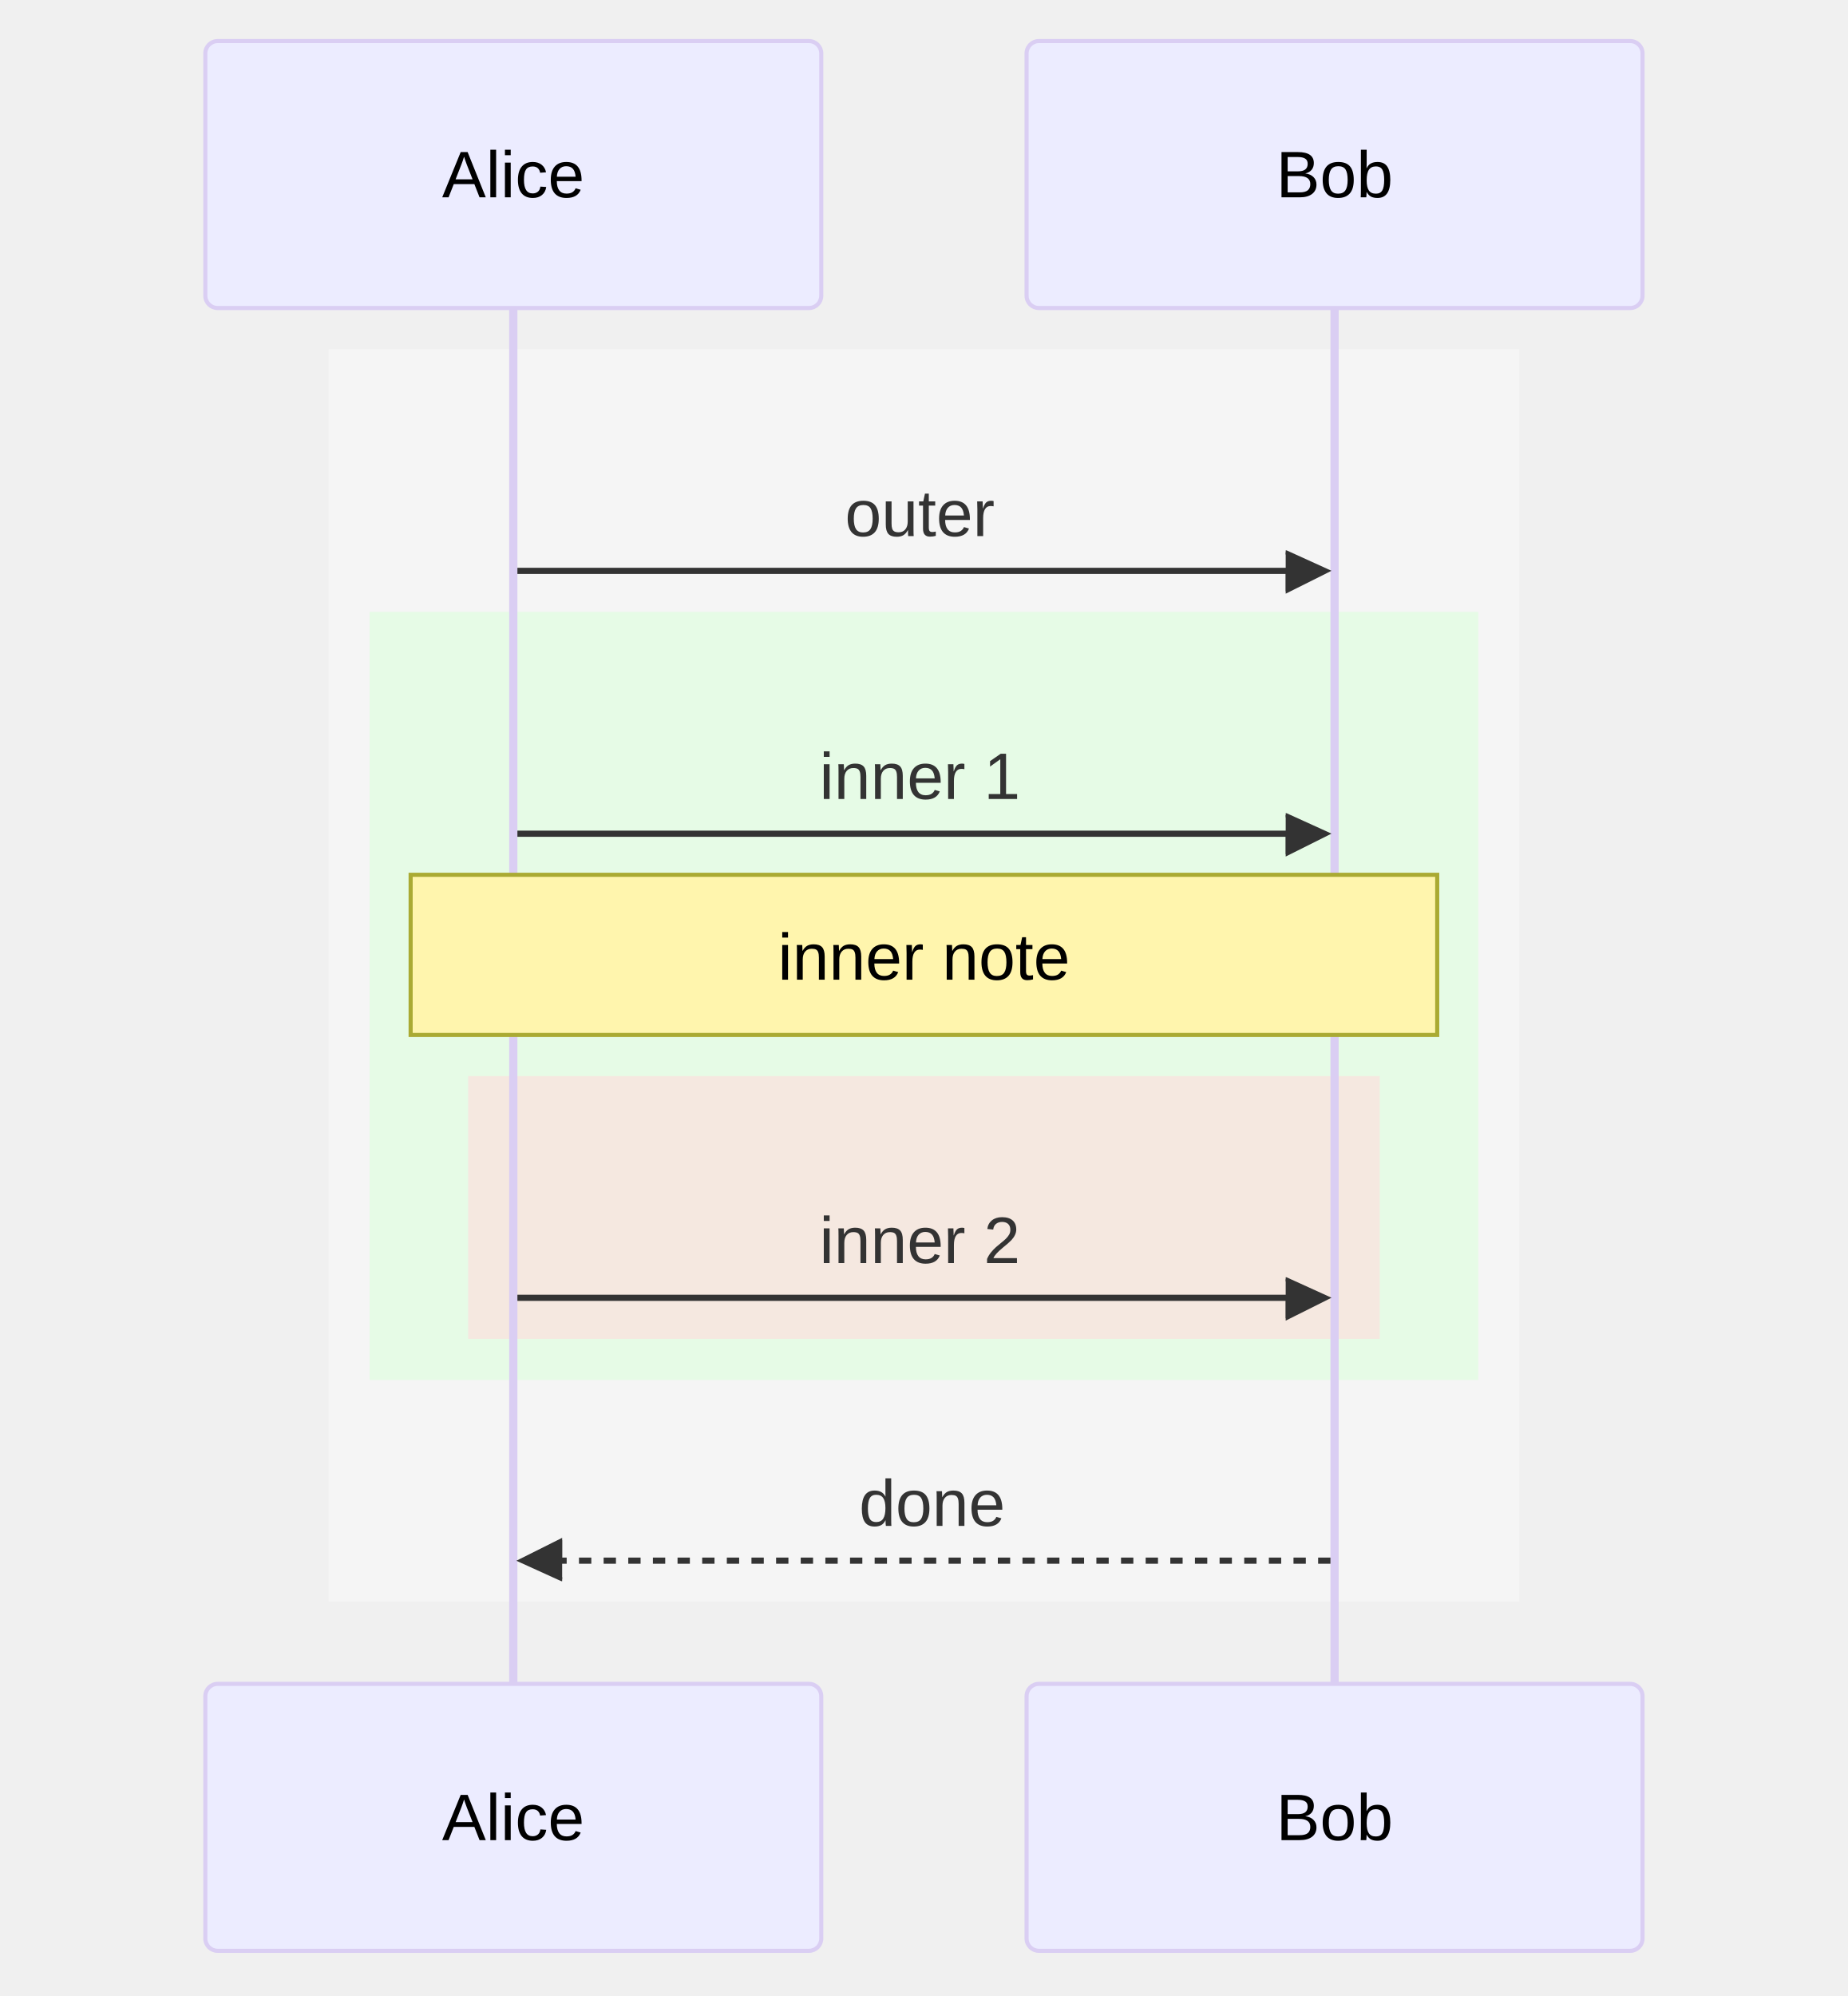
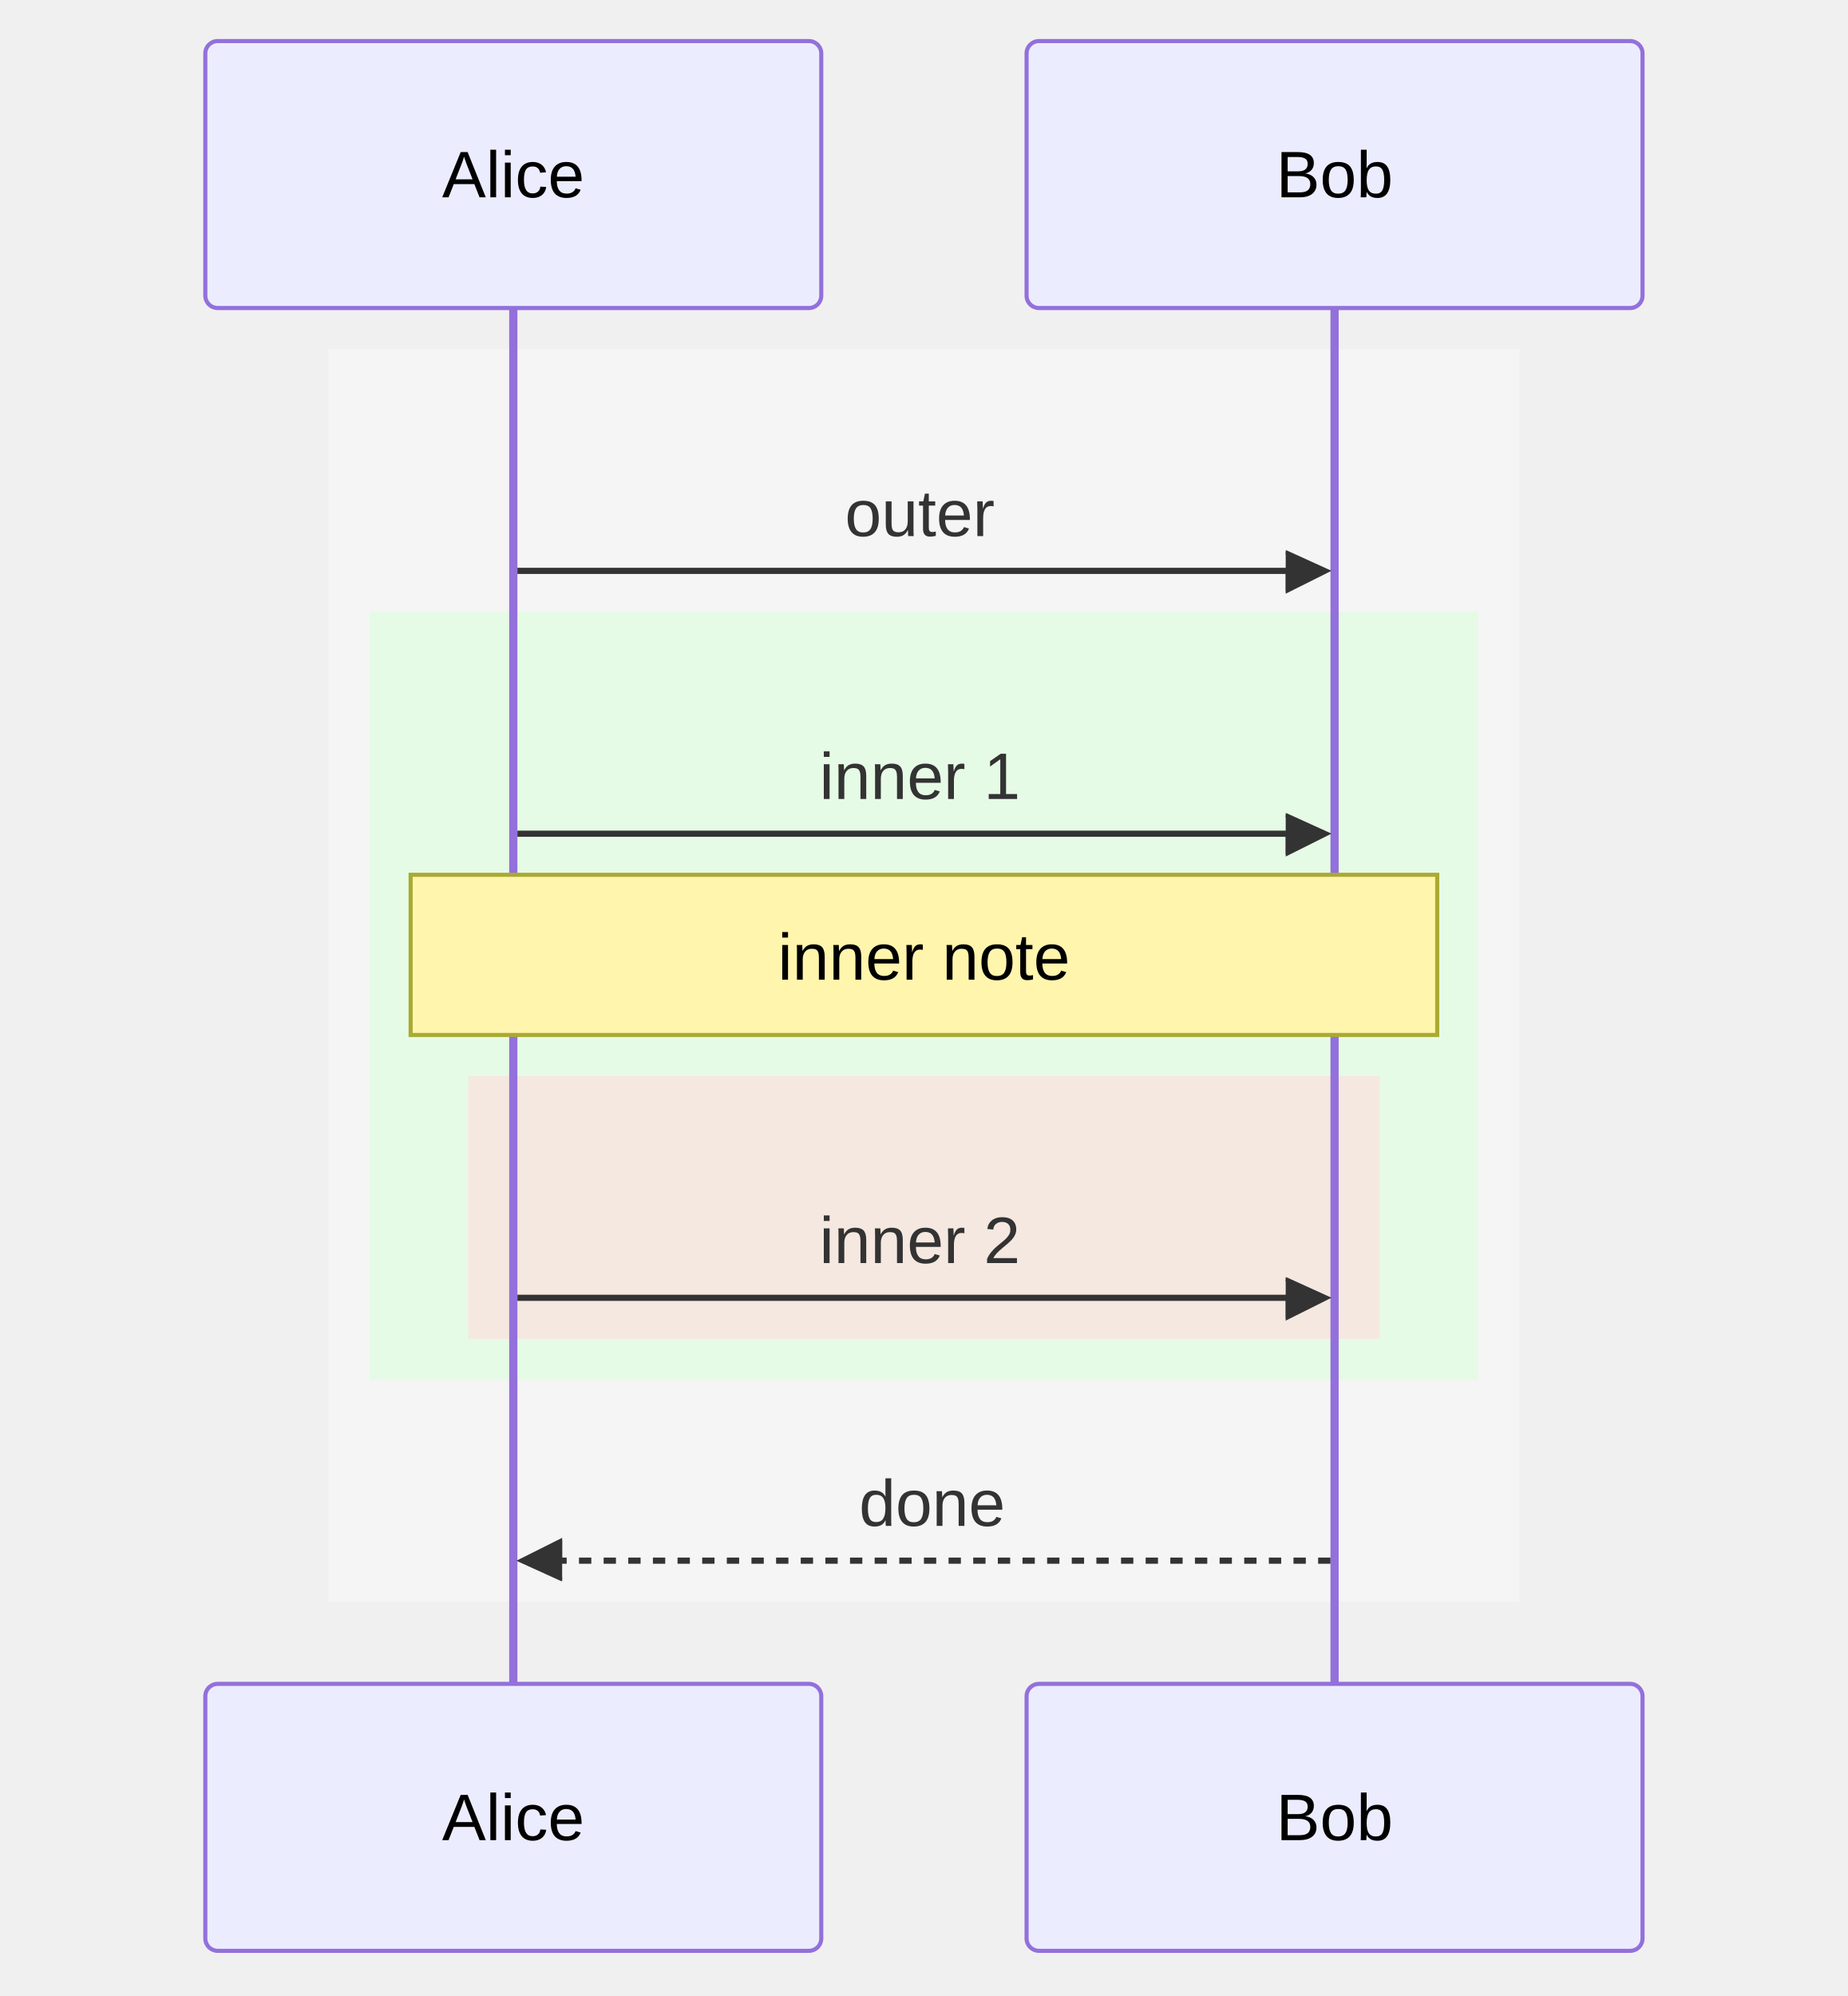
<svg xmlns="http://www.w3.org/2000/svg" id="stress_sequence_batch5_rect_color_variants_048" width="100%" style="max-width: 450px; background-color: white;" viewBox="-50 -10 450 486" role="graphics-document document" aria-roledescription="sequence">
  <rect x="30" y="75" fill="rgb(245,245,245)" width="290" height="305" class="rect" />
  <rect x="40" y="139" fill="rgba(220,255,220,0.6)" width="270" height="187" class="rect" />
  <rect x="64" y="252" fill="rgba(255,220,220,0.6)" width="222" height="64" class="rect" />
  <g>
    <rect x="200" y="400" fill="#eaeaea" stroke="#666" width="150" height="65" name="B" rx="3" ry="3" class="actor actor-bottom" />
    <text x="275" y="432.5" dominant-baseline="central" alignment-baseline="central" class="actor actor-box" style="text-anchor: middle; font-size: 16px; font-weight: 400;">
      <tspan x="275" dy="0">Bob</tspan>
    </text>
  </g>
  <g>
    <rect x="0" y="400" fill="#eaeaea" stroke="#666" width="150" height="65" name="A" rx="3" ry="3" class="actor actor-bottom" />
    <text x="75" y="432.5" dominant-baseline="central" alignment-baseline="central" class="actor actor-box" style="text-anchor: middle; font-size: 16px; font-weight: 400;">
      <tspan x="75" dy="0">Alice</tspan>
    </text>
  </g>
  <g>
-     <line id="actor1" x1="275" y1="65" x2="275" y2="400" class="actor-line 200" stroke-width="0.5px" stroke="#999" name="B" />
-     <g id="root-1">
+     <line id="actor1" x1="275" y1="65" x2="275" y2="400" class="actor-line 200" stroke-width="0.5px" stroke="#999" name="B" data-et="life-line" data-id="B" />
+     <g id="root-1" data-et="participant" data-type="participant" data-id="B">
      <rect x="200" y="0" fill="#eaeaea" stroke="#666" width="150" height="65" name="B" rx="3" ry="3" class="actor actor-top" />
      <text x="275" y="32.5" dominant-baseline="central" alignment-baseline="central" class="actor actor-box" style="text-anchor: middle; font-size: 16px; font-weight: 400;">
        <tspan x="275" dy="0">Bob</tspan>
      </text>
    </g>
  </g>
  <g>
-     <line id="actor0" x1="75" y1="65" x2="75" y2="400" class="actor-line 200" stroke-width="0.5px" stroke="#999" name="A" />
-     <g id="root-0">
+     <line id="actor0" x1="75" y1="65" x2="75" y2="400" class="actor-line 200" stroke-width="0.5px" stroke="#999" name="A" data-et="life-line" data-id="A" />
+     <g id="root-0" data-et="participant" data-type="participant" data-id="A">
      <rect x="0" y="0" fill="#eaeaea" stroke="#666" width="150" height="65" name="A" rx="3" ry="3" class="actor actor-top" />
      <text x="75" y="32.5" dominant-baseline="central" alignment-baseline="central" class="actor actor-box" style="text-anchor: middle; font-size: 16px; font-weight: 400;">
        <tspan x="75" dy="0">Alice</tspan>
      </text>
    </g>
  </g>
-   <style>#stress_sequence_batch5_rect_color_variants_048{font-family:"trebuchet ms",verdana,arial,sans-serif;font-size:16px;fill:#333;}@keyframes edge-animation-frame{from{stroke-dashoffset:0;}}@keyframes dash{to{stroke-dashoffset:0;}}#stress_sequence_batch5_rect_color_variants_048 .edge-animation-slow{stroke-dasharray:9,5!important;stroke-dashoffset:900;animation:dash 50s linear infinite;stroke-linecap:round;}#stress_sequence_batch5_rect_color_variants_048 .edge-animation-fast{stroke-dasharray:9,5!important;stroke-dashoffset:900;animation:dash 20s linear infinite;stroke-linecap:round;}#stress_sequence_batch5_rect_color_variants_048 .error-icon{fill:#552222;}#stress_sequence_batch5_rect_color_variants_048 .error-text{fill:#552222;stroke:#552222;}#stress_sequence_batch5_rect_color_variants_048 .edge-thickness-normal{stroke-width:1px;}#stress_sequence_batch5_rect_color_variants_048 .edge-thickness-thick{stroke-width:3.5px;}#stress_sequence_batch5_rect_color_variants_048 .edge-pattern-solid{stroke-dasharray:0;}#stress_sequence_batch5_rect_color_variants_048 .edge-thickness-invisible{stroke-width:0;fill:none;}#stress_sequence_batch5_rect_color_variants_048 .edge-pattern-dashed{stroke-dasharray:3;}#stress_sequence_batch5_rect_color_variants_048 .edge-pattern-dotted{stroke-dasharray:2;}#stress_sequence_batch5_rect_color_variants_048 .marker{fill:#333333;stroke:#333333;}#stress_sequence_batch5_rect_color_variants_048 .marker.cross{stroke:#333333;}#stress_sequence_batch5_rect_color_variants_048 svg{font-family:"trebuchet ms",verdana,arial,sans-serif;font-size:16px;}#stress_sequence_batch5_rect_color_variants_048 p{margin:0;}#stress_sequence_batch5_rect_color_variants_048 .actor{stroke:hsl(259.626, 59.777%, 87.902%);fill:#ECECFF;}#stress_sequence_batch5_rect_color_variants_048 text.actor&gt;tspan{fill:black;stroke:none;}#stress_sequence_batch5_rect_color_variants_048 .actor-line{stroke:hsl(259.626, 59.777%, 87.902%);}#stress_sequence_batch5_rect_color_variants_048 .innerArc{stroke-width:1.5;stroke-dasharray:none;}#stress_sequence_batch5_rect_color_variants_048 .messageLine0{stroke-width:1.5;stroke-dasharray:none;stroke:#333;}#stress_sequence_batch5_rect_color_variants_048 .messageLine1{stroke-width:1.5;stroke-dasharray:2,2;stroke:#333;}#stress_sequence_batch5_rect_color_variants_048 #arrowhead path{fill:#333;stroke:#333;}#stress_sequence_batch5_rect_color_variants_048 .sequenceNumber{fill:white;}#stress_sequence_batch5_rect_color_variants_048 #sequencenumber{fill:#333;}#stress_sequence_batch5_rect_color_variants_048 #crosshead path{fill:#333;stroke:#333;}#stress_sequence_batch5_rect_color_variants_048 .messageText{fill:#333;stroke:none;}#stress_sequence_batch5_rect_color_variants_048 .labelBox{stroke:hsl(259.626, 59.777%, 87.902%);fill:#ECECFF;}#stress_sequence_batch5_rect_color_variants_048 .labelText,#stress_sequence_batch5_rect_color_variants_048 .labelText&gt;tspan{fill:black;stroke:none;}#stress_sequence_batch5_rect_color_variants_048 .loopText,#stress_sequence_batch5_rect_color_variants_048 .loopText&gt;tspan{fill:black;stroke:none;}#stress_sequence_batch5_rect_color_variants_048 .loopLine{stroke-width:2px;stroke-dasharray:2,2;stroke:hsl(259.626, 59.777%, 87.902%);fill:hsl(259.626, 59.777%, 87.902%);}#stress_sequence_batch5_rect_color_variants_048 .note{stroke:#aaaa33;fill:#fff5ad;}#stress_sequence_batch5_rect_color_variants_048 .noteText,#stress_sequence_batch5_rect_color_variants_048 .noteText&gt;tspan{fill:black;stroke:none;}#stress_sequence_batch5_rect_color_variants_048 .activation0{fill:#f4f4f4;stroke:#666;}#stress_sequence_batch5_rect_color_variants_048 .activation1{fill:#f4f4f4;stroke:#666;}#stress_sequence_batch5_rect_color_variants_048 .activation2{fill:#f4f4f4;stroke:#666;}#stress_sequence_batch5_rect_color_variants_048 .actorPopupMenu{position:absolute;}#stress_sequence_batch5_rect_color_variants_048 .actorPopupMenuPanel{position:absolute;fill:#ECECFF;box-shadow:0px 8px 16px 0px rgba(0,0,0,0.2);filter:drop-shadow(3px 5px 2px rgb(0 0 0 / 0.4));}#stress_sequence_batch5_rect_color_variants_048 .actor-man line{stroke:hsl(259.626, 59.777%, 87.902%);fill:#ECECFF;}#stress_sequence_batch5_rect_color_variants_048 .actor-man circle,#stress_sequence_batch5_rect_color_variants_048 line{stroke:hsl(259.626, 59.777%, 87.902%);fill:#ECECFF;stroke-width:2px;}#stress_sequence_batch5_rect_color_variants_048 :root{--mermaid-font-family:"trebuchet ms",verdana,arial,sans-serif;}</style>
+   <style>#stress_sequence_batch5_rect_color_variants_048{font-family:"trebuchet ms",verdana,arial,sans-serif;font-size:16px;fill:#333;}@keyframes edge-animation-frame{from{stroke-dashoffset:0;}}@keyframes dash{to{stroke-dashoffset:0;}}#stress_sequence_batch5_rect_color_variants_048 .edge-animation-slow{stroke-dasharray:9,5!important;stroke-dashoffset:900;animation:dash 50s linear infinite;stroke-linecap:round;}#stress_sequence_batch5_rect_color_variants_048 .edge-animation-fast{stroke-dasharray:9,5!important;stroke-dashoffset:900;animation:dash 20s linear infinite;stroke-linecap:round;}#stress_sequence_batch5_rect_color_variants_048 .error-icon{fill:#552222;}#stress_sequence_batch5_rect_color_variants_048 .error-text{fill:#552222;stroke:#552222;}#stress_sequence_batch5_rect_color_variants_048 .edge-thickness-normal{stroke-width:1px;}#stress_sequence_batch5_rect_color_variants_048 .edge-thickness-thick{stroke-width:3.5px;}#stress_sequence_batch5_rect_color_variants_048 .edge-pattern-solid{stroke-dasharray:0;}#stress_sequence_batch5_rect_color_variants_048 .edge-thickness-invisible{stroke-width:0;fill:none;}#stress_sequence_batch5_rect_color_variants_048 .edge-pattern-dashed{stroke-dasharray:3;}#stress_sequence_batch5_rect_color_variants_048 .edge-pattern-dotted{stroke-dasharray:2;}#stress_sequence_batch5_rect_color_variants_048 .marker{fill:#333333;stroke:#333333;}#stress_sequence_batch5_rect_color_variants_048 .marker.cross{stroke:#333333;}#stress_sequence_batch5_rect_color_variants_048 svg{font-family:"trebuchet ms",verdana,arial,sans-serif;font-size:16px;}#stress_sequence_batch5_rect_color_variants_048 p{margin:0;}#stress_sequence_batch5_rect_color_variants_048 .actor{stroke:#9370DB;fill:#ECECFF;stroke-width:1;}#stress_sequence_batch5_rect_color_variants_048 rect.actor.outer-path[data-look="neo"]{filter:drop-shadow(1px 2px 2px rgba(185, 185, 185, 1));}#stress_sequence_batch5_rect_color_variants_048 rect.note[data-look="neo"]{stroke:#aaaa33;fill:#fff5ad;filter:drop-shadow(1px 2px 2px rgba(185, 185, 185, 1));}#stress_sequence_batch5_rect_color_variants_048 text.actor&gt;tspan{fill:black;stroke:none;}#stress_sequence_batch5_rect_color_variants_048 .actor-line{stroke:#9370DB;}#stress_sequence_batch5_rect_color_variants_048 .innerArc{stroke-width:1.5;stroke-dasharray:none;}#stress_sequence_batch5_rect_color_variants_048 .messageLine0{stroke-width:1.5;stroke-dasharray:none;stroke:#333;}#stress_sequence_batch5_rect_color_variants_048 .messageLine1{stroke-width:1.5;stroke-dasharray:2,2;stroke:#333;}#stress_sequence_batch5_rect_color_variants_048 [id$="-arrowhead"] path{fill:#333;stroke:#333;}#stress_sequence_batch5_rect_color_variants_048 .sequenceNumber{fill:white;}#stress_sequence_batch5_rect_color_variants_048 [id$="-sequencenumber"]{fill:#333;}#stress_sequence_batch5_rect_color_variants_048 [id$="-crosshead"] path{fill:#333;stroke:#333;}#stress_sequence_batch5_rect_color_variants_048 .messageText{fill:#333;stroke:none;}#stress_sequence_batch5_rect_color_variants_048 .labelBox{stroke:#9370DB;fill:#ECECFF;filter:none;}#stress_sequence_batch5_rect_color_variants_048 .labelText,#stress_sequence_batch5_rect_color_variants_048 .labelText&gt;tspan{fill:black;stroke:none;}#stress_sequence_batch5_rect_color_variants_048 .loopText,#stress_sequence_batch5_rect_color_variants_048 .loopText&gt;tspan{fill:black;stroke:none;}#stress_sequence_batch5_rect_color_variants_048 .sectionTitle,#stress_sequence_batch5_rect_color_variants_048 .sectionTitle&gt;tspan{fill:black;stroke:none;}#stress_sequence_batch5_rect_color_variants_048 .loopLine{stroke-width:2px;stroke-dasharray:2,2;stroke:#9370DB;fill:#9370DB;}#stress_sequence_batch5_rect_color_variants_048 .note{stroke:#aaaa33;fill:#fff5ad;}#stress_sequence_batch5_rect_color_variants_048 .noteText,#stress_sequence_batch5_rect_color_variants_048 .noteText&gt;tspan{fill:black;stroke:none;font-weight:normal;}#stress_sequence_batch5_rect_color_variants_048 .activation0{fill:#f4f4f4;stroke:#666;}#stress_sequence_batch5_rect_color_variants_048 .activation1{fill:#f4f4f4;stroke:#666;}#stress_sequence_batch5_rect_color_variants_048 .activation2{fill:#f4f4f4;stroke:#666;}#stress_sequence_batch5_rect_color_variants_048 .actorPopupMenu{position:absolute;}#stress_sequence_batch5_rect_color_variants_048 .actorPopupMenuPanel{position:absolute;fill:#ECECFF;box-shadow:0px 8px 16px 0px rgba(0,0,0,0.2);filter:drop-shadow(3px 5px 2px rgb(0 0 0 / 0.4));}#stress_sequence_batch5_rect_color_variants_048 .actor-man circle,#stress_sequence_batch5_rect_color_variants_048 line{fill:#ECECFF;stroke-width:2px;}#stress_sequence_batch5_rect_color_variants_048 g rect.rect{filter:drop-shadow(1px 2px 2px rgba(185, 185, 185, 1));stroke:#9370DB;}#stress_sequence_batch5_rect_color_variants_048 .node .neo-node{stroke:#9370DB;}#stress_sequence_batch5_rect_color_variants_048 [data-look="neo"].node rect,#stress_sequence_batch5_rect_color_variants_048 [data-look="neo"].cluster rect,#stress_sequence_batch5_rect_color_variants_048 [data-look="neo"].node polygon{stroke:#9370DB;filter:drop-shadow(1px 2px 2px rgba(185, 185, 185, 1));}#stress_sequence_batch5_rect_color_variants_048 [data-look="neo"].node path{stroke:#9370DB;stroke-width:1px;}#stress_sequence_batch5_rect_color_variants_048 [data-look="neo"].node .outer-path{filter:drop-shadow(1px 2px 2px rgba(185, 185, 185, 1));}#stress_sequence_batch5_rect_color_variants_048 [data-look="neo"].node .neo-line path{stroke:#9370DB;filter:none;}#stress_sequence_batch5_rect_color_variants_048 [data-look="neo"].node circle{stroke:#9370DB;filter:drop-shadow(1px 2px 2px rgba(185, 185, 185, 1));}#stress_sequence_batch5_rect_color_variants_048 [data-look="neo"].node circle .state-start{fill:#000000;}#stress_sequence_batch5_rect_color_variants_048 [data-look="neo"].icon-shape .icon{fill:#9370DB;filter:drop-shadow(1px 2px 2px rgba(185, 185, 185, 1));}#stress_sequence_batch5_rect_color_variants_048 [data-look="neo"].icon-shape .icon-neo path{stroke:#9370DB;filter:drop-shadow(1px 2px 2px rgba(185, 185, 185, 1));}#stress_sequence_batch5_rect_color_variants_048 :root{--mermaid-font-family:"trebuchet ms",verdana,arial,sans-serif;}</style>
  <g />
  <defs>
-     <symbol id="computer" width="24" height="24">
+     <symbol id="stress_sequence_batch5_rect_color_variants_048-computer" width="24" height="24">
      <path transform="scale(.5)" d="M2 2v13h20v-13h-20zm18 11h-16v-9h16v9zm-10.228 6l.466-1h3.524l.467 1h-4.457zm14.228 3h-24l2-6h2.104l-1.33 4h18.45l-1.297-4h2.073l2 6zm-5-10h-14v-7h14v7z" />
    </symbol>
  </defs>
  <defs>
-     <symbol id="database" fill-rule="evenodd" clip-rule="evenodd">
+     <symbol id="stress_sequence_batch5_rect_color_variants_048-database" fill-rule="evenodd" clip-rule="evenodd">
      <path transform="scale(.5)" d="M12.258.001l.256.004.255.005.253.008.251.01.249.012.247.015.246.016.242.019.241.02.239.023.236.024.233.027.231.028.229.031.225.032.223.034.22.036.217.038.214.04.211.041.208.043.205.045.201.046.198.048.194.05.191.051.187.053.183.054.18.056.175.057.172.059.168.06.163.061.16.063.155.064.15.066.074.033.073.033.071.034.07.034.069.035.068.035.067.035.066.035.064.036.064.036.062.036.06.036.06.037.058.037.058.037.055.038.055.038.053.038.052.038.051.039.05.039.048.039.047.039.045.04.044.04.043.04.041.04.04.041.039.041.037.041.036.041.034.041.033.042.032.042.03.042.029.042.027.042.026.043.024.043.023.043.021.043.02.043.018.044.017.043.015.044.013.044.012.044.011.045.009.044.007.045.006.045.004.045.002.045.001.045v17l-.001.045-.002.045-.004.045-.006.045-.007.045-.009.044-.011.045-.012.044-.013.044-.015.044-.017.043-.018.044-.02.043-.021.043-.023.043-.024.043-.026.043-.027.042-.029.042-.03.042-.032.042-.033.042-.034.041-.036.041-.037.041-.039.041-.04.041-.041.04-.043.04-.044.04-.045.04-.047.039-.048.039-.05.039-.051.039-.052.038-.053.038-.055.038-.055.038-.058.037-.058.037-.06.037-.06.036-.062.036-.064.036-.064.036-.066.035-.067.035-.068.035-.069.035-.07.034-.071.034-.073.033-.074.033-.15.066-.155.064-.16.063-.163.061-.168.06-.172.059-.175.057-.18.056-.183.054-.187.053-.191.051-.194.05-.198.048-.201.046-.205.045-.208.043-.211.041-.214.04-.217.038-.22.036-.223.034-.225.032-.229.031-.231.028-.233.027-.236.024-.239.023-.241.02-.242.019-.246.016-.247.015-.249.012-.251.01-.253.008-.255.005-.256.004-.258.001-.258-.001-.256-.004-.255-.005-.253-.008-.251-.01-.249-.012-.247-.015-.245-.016-.243-.019-.241-.02-.238-.023-.236-.024-.234-.027-.231-.028-.228-.031-.226-.032-.223-.034-.22-.036-.217-.038-.214-.04-.211-.041-.208-.043-.204-.045-.201-.046-.198-.048-.195-.05-.19-.051-.187-.053-.184-.054-.179-.056-.176-.057-.172-.059-.167-.06-.164-.061-.159-.063-.155-.064-.151-.066-.074-.033-.072-.033-.072-.034-.07-.034-.069-.035-.068-.035-.067-.035-.066-.035-.064-.036-.063-.036-.062-.036-.061-.036-.06-.037-.058-.037-.057-.037-.056-.038-.055-.038-.053-.038-.052-.038-.051-.039-.049-.039-.049-.039-.046-.039-.046-.04-.044-.04-.043-.04-.041-.04-.04-.041-.039-.041-.037-.041-.036-.041-.034-.041-.033-.042-.032-.042-.03-.042-.029-.042-.027-.042-.026-.043-.024-.043-.023-.043-.021-.043-.02-.043-.018-.044-.017-.043-.015-.044-.013-.044-.012-.044-.011-.045-.009-.044-.007-.045-.006-.045-.004-.045-.002-.045-.001-.045v-17l.001-.045.002-.045.004-.045.006-.045.007-.045.009-.044.011-.045.012-.044.013-.044.015-.044.017-.043.018-.044.02-.043.021-.043.023-.043.024-.043.026-.043.027-.042.029-.042.03-.042.032-.042.033-.042.034-.041.036-.041.037-.041.039-.041.04-.041.041-.04.043-.04.044-.04.046-.04.046-.039.049-.039.049-.039.051-.039.052-.038.053-.038.055-.038.056-.038.057-.037.058-.037.06-.037.061-.036.062-.036.063-.036.064-.036.066-.035.067-.035.068-.035.069-.035.07-.034.072-.034.072-.033.074-.033.151-.066.155-.064.159-.063.164-.061.167-.06.172-.059.176-.057.179-.056.184-.054.187-.053.19-.051.195-.05.198-.048.201-.046.204-.045.208-.043.211-.041.214-.04.217-.038.22-.036.223-.034.226-.032.228-.031.231-.028.234-.027.236-.024.238-.023.241-.02.243-.019.245-.016.247-.015.249-.012.251-.01.253-.008.255-.005.256-.004.258-.001.258.001zm-9.258 20.499v.01l.001.021.003.021.004.022.005.021.006.022.007.022.009.023.01.022.011.023.012.023.013.023.015.023.016.024.017.023.018.024.019.024.021.024.022.025.023.024.024.025.052.049.056.05.061.051.066.051.07.051.075.051.079.052.084.052.088.052.092.052.097.052.102.051.105.052.11.052.114.051.119.051.123.051.127.05.131.05.135.05.139.048.144.049.147.047.152.047.155.047.16.045.163.045.167.043.171.043.176.041.178.041.183.039.187.039.19.037.194.035.197.035.202.033.204.031.209.03.212.029.216.027.219.025.222.024.226.021.23.02.233.018.236.016.24.015.243.012.246.01.249.008.253.005.256.004.259.001.26-.001.257-.004.254-.005.25-.008.247-.011.244-.012.241-.014.237-.016.233-.018.231-.021.226-.021.224-.024.22-.026.216-.027.212-.028.21-.031.205-.031.202-.034.198-.034.194-.036.191-.037.187-.039.183-.04.179-.04.175-.042.172-.043.168-.044.163-.045.16-.046.155-.046.152-.047.148-.048.143-.049.139-.049.136-.05.131-.05.126-.05.123-.051.118-.052.114-.051.11-.052.106-.052.101-.052.096-.052.092-.052.088-.053.083-.051.079-.052.074-.052.07-.051.065-.051.06-.051.056-.05.051-.05.023-.024.023-.025.021-.024.02-.024.019-.024.018-.024.017-.024.015-.023.014-.024.013-.023.012-.023.01-.023.01-.022.008-.022.006-.022.006-.022.004-.022.004-.021.001-.021.001-.021v-4.127l-.077.055-.08.053-.083.054-.085.053-.087.052-.09.052-.093.051-.095.05-.097.05-.1.049-.102.049-.105.048-.106.047-.109.047-.111.046-.114.045-.115.045-.118.044-.12.043-.122.042-.124.042-.126.041-.128.04-.13.04-.132.038-.134.038-.135.037-.138.037-.139.035-.142.035-.143.034-.144.033-.147.032-.148.031-.15.03-.151.03-.153.029-.154.027-.156.027-.158.026-.159.025-.161.024-.162.023-.163.022-.165.021-.166.02-.167.019-.169.018-.169.017-.171.016-.173.015-.173.014-.175.013-.175.012-.177.011-.178.01-.179.008-.179.008-.181.006-.182.005-.182.004-.184.003-.184.002h-.37l-.184-.002-.184-.003-.182-.004-.182-.005-.181-.006-.179-.008-.179-.008-.178-.01-.176-.011-.176-.012-.175-.013-.173-.014-.172-.015-.171-.016-.17-.017-.169-.018-.167-.019-.166-.02-.165-.021-.163-.022-.162-.023-.161-.024-.159-.025-.157-.026-.156-.027-.155-.027-.153-.029-.151-.03-.15-.03-.148-.031-.146-.032-.145-.033-.143-.034-.141-.035-.14-.035-.137-.037-.136-.037-.134-.038-.132-.038-.13-.04-.128-.04-.126-.041-.124-.042-.122-.042-.12-.044-.117-.043-.116-.045-.113-.045-.112-.046-.109-.047-.106-.047-.105-.048-.102-.049-.1-.049-.097-.05-.095-.05-.093-.052-.09-.051-.087-.052-.085-.053-.083-.054-.08-.054-.077-.054v4.127zm0-5.654v.011l.001.021.003.021.004.021.005.022.006.022.007.022.009.022.01.022.011.023.012.023.013.023.015.024.016.023.017.024.018.024.019.024.021.024.022.024.023.025.024.024.052.05.056.05.061.05.066.051.07.051.075.052.079.051.084.052.088.052.092.052.097.052.102.052.105.052.11.051.114.051.119.052.123.05.127.051.131.05.135.049.139.049.144.048.147.048.152.047.155.046.16.045.163.045.167.044.171.042.176.042.178.04.183.04.187.038.19.037.194.036.197.034.202.033.204.032.209.03.212.028.216.027.219.025.222.024.226.022.23.02.233.018.236.016.24.014.243.012.246.01.249.008.253.006.256.003.259.001.26-.001.257-.003.254-.006.25-.008.247-.01.244-.012.241-.015.237-.016.233-.018.231-.02.226-.022.224-.024.22-.025.216-.027.212-.029.21-.03.205-.032.202-.033.198-.035.194-.036.191-.037.187-.039.183-.039.179-.041.175-.042.172-.043.168-.044.163-.045.16-.045.155-.047.152-.047.148-.048.143-.048.139-.05.136-.049.131-.05.126-.051.123-.051.118-.051.114-.052.11-.052.106-.052.101-.052.096-.052.092-.052.088-.052.083-.052.079-.052.074-.051.07-.052.065-.051.06-.05.056-.051.051-.049.023-.025.023-.024.021-.025.02-.024.019-.024.018-.024.017-.024.015-.023.014-.023.013-.024.012-.022.01-.023.01-.023.008-.022.006-.022.006-.022.004-.021.004-.022.001-.021.001-.021v-4.139l-.077.054-.08.054-.083.054-.085.052-.087.053-.09.051-.093.051-.095.051-.097.05-.1.049-.102.049-.105.048-.106.047-.109.047-.111.046-.114.045-.115.044-.118.044-.12.044-.122.042-.124.042-.126.041-.128.04-.13.039-.132.039-.134.038-.135.037-.138.036-.139.036-.142.035-.143.033-.144.033-.147.033-.148.031-.15.03-.151.03-.153.028-.154.028-.156.027-.158.026-.159.025-.161.024-.162.023-.163.022-.165.021-.166.02-.167.019-.169.018-.169.017-.171.016-.173.015-.173.014-.175.013-.175.012-.177.011-.178.009-.179.009-.179.007-.181.007-.182.005-.182.004-.184.003-.184.002h-.37l-.184-.002-.184-.003-.182-.004-.182-.005-.181-.007-.179-.007-.179-.009-.178-.009-.176-.011-.176-.012-.175-.013-.173-.014-.172-.015-.171-.016-.17-.017-.169-.018-.167-.019-.166-.02-.165-.021-.163-.022-.162-.023-.161-.024-.159-.025-.157-.026-.156-.027-.155-.028-.153-.028-.151-.03-.15-.03-.148-.031-.146-.033-.145-.033-.143-.033-.141-.035-.14-.036-.137-.036-.136-.037-.134-.038-.132-.039-.13-.039-.128-.04-.126-.041-.124-.042-.122-.043-.12-.043-.117-.044-.116-.044-.113-.046-.112-.046-.109-.046-.106-.047-.105-.048-.102-.049-.1-.049-.097-.05-.095-.051-.093-.051-.09-.051-.087-.053-.085-.052-.083-.054-.08-.054-.077-.054v4.139zm0-5.666v.011l.001.02.003.022.004.021.005.022.006.021.007.022.009.023.01.022.011.023.012.023.013.023.015.023.016.024.017.024.018.023.019.024.021.025.022.024.023.024.024.025.052.05.056.05.061.05.066.051.07.051.075.052.079.051.084.052.088.052.092.052.097.052.102.052.105.051.11.052.114.051.119.051.123.051.127.05.131.05.135.05.139.049.144.048.147.048.152.047.155.046.16.045.163.045.167.043.171.043.176.042.178.04.183.04.187.038.19.037.194.036.197.034.202.033.204.032.209.03.212.028.216.027.219.025.222.024.226.021.23.02.233.018.236.017.24.014.243.012.246.01.249.008.253.006.256.003.259.001.26-.001.257-.003.254-.006.25-.008.247-.01.244-.013.241-.014.237-.016.233-.018.231-.02.226-.022.224-.024.22-.025.216-.027.212-.029.21-.03.205-.032.202-.033.198-.035.194-.036.191-.037.187-.039.183-.039.179-.041.175-.042.172-.043.168-.044.163-.045.16-.045.155-.047.152-.047.148-.048.143-.049.139-.049.136-.049.131-.051.126-.05.123-.051.118-.052.114-.051.11-.052.106-.052.101-.052.096-.052.092-.052.088-.052.083-.052.079-.052.074-.052.07-.051.065-.051.06-.051.056-.05.051-.049.023-.025.023-.025.021-.024.02-.024.019-.024.018-.024.017-.024.015-.023.014-.024.013-.023.012-.023.01-.022.01-.023.008-.022.006-.022.006-.022.004-.022.004-.021.001-.021.001-.021v-4.153l-.077.054-.08.054-.083.053-.085.053-.087.053-.09.051-.093.051-.095.051-.097.05-.1.049-.102.048-.105.048-.106.048-.109.046-.111.046-.114.046-.115.044-.118.044-.12.043-.122.043-.124.042-.126.041-.128.04-.13.039-.132.039-.134.038-.135.037-.138.036-.139.036-.142.034-.143.034-.144.033-.147.032-.148.032-.15.03-.151.03-.153.028-.154.028-.156.027-.158.026-.159.024-.161.024-.162.023-.163.023-.165.021-.166.02-.167.019-.169.018-.169.017-.171.016-.173.015-.173.014-.175.013-.175.012-.177.01-.178.01-.179.009-.179.007-.181.006-.182.006-.182.004-.184.003-.184.001-.185.001-.185-.001-.184-.001-.184-.003-.182-.004-.182-.006-.181-.006-.179-.007-.179-.009-.178-.01-.176-.01-.176-.012-.175-.013-.173-.014-.172-.015-.171-.016-.17-.017-.169-.018-.167-.019-.166-.02-.165-.021-.163-.023-.162-.023-.161-.024-.159-.024-.157-.026-.156-.027-.155-.028-.153-.028-.151-.03-.15-.03-.148-.032-.146-.032-.145-.033-.143-.034-.141-.034-.14-.036-.137-.036-.136-.037-.134-.038-.132-.039-.13-.039-.128-.041-.126-.041-.124-.041-.122-.043-.12-.043-.117-.044-.116-.044-.113-.046-.112-.046-.109-.046-.106-.048-.105-.048-.102-.048-.1-.05-.097-.049-.095-.051-.093-.051-.09-.052-.087-.052-.085-.053-.083-.053-.08-.054-.077-.054v4.153zm8.74-8.179l-.257.004-.254.005-.25.008-.247.011-.244.012-.241.014-.237.016-.233.018-.231.021-.226.022-.224.023-.22.026-.216.027-.212.028-.21.031-.205.032-.202.033-.198.034-.194.036-.191.038-.187.038-.183.04-.179.041-.175.042-.172.043-.168.043-.163.045-.16.046-.155.046-.152.048-.148.048-.143.048-.139.049-.136.05-.131.05-.126.051-.123.051-.118.051-.114.052-.11.052-.106.052-.101.052-.096.052-.092.052-.088.052-.083.052-.079.052-.074.051-.07.052-.065.051-.06.05-.056.05-.051.05-.023.025-.023.024-.021.024-.02.025-.019.024-.018.024-.017.023-.015.024-.014.023-.013.023-.012.023-.01.023-.01.022-.008.022-.006.023-.006.021-.004.022-.004.021-.001.021-.001.021.001.021.001.021.004.021.004.022.006.021.006.023.008.022.01.022.01.023.012.023.013.023.014.023.015.024.017.023.018.024.019.024.02.025.021.024.023.024.023.025.051.05.056.05.06.05.065.051.07.052.074.051.079.052.083.052.088.052.092.052.096.052.101.052.106.052.11.052.114.052.118.051.123.051.126.051.131.05.136.05.139.049.143.048.148.048.152.048.155.046.16.046.163.045.168.043.172.043.175.042.179.041.183.04.187.038.191.038.194.036.198.034.202.033.205.032.21.031.212.028.216.027.22.026.224.023.226.022.231.021.233.018.237.016.241.014.244.012.247.011.25.008.254.005.257.004.26.001.26-.001.257-.004.254-.005.25-.008.247-.011.244-.012.241-.014.237-.016.233-.018.231-.021.226-.022.224-.023.22-.026.216-.027.212-.028.21-.031.205-.032.202-.033.198-.034.194-.036.191-.038.187-.038.183-.04.179-.041.175-.042.172-.043.168-.043.163-.045.16-.046.155-.046.152-.048.148-.048.143-.048.139-.049.136-.05.131-.05.126-.051.123-.051.118-.051.114-.052.11-.052.106-.052.101-.052.096-.052.092-.052.088-.052.083-.052.079-.052.074-.051.07-.052.065-.051.06-.05.056-.05.051-.05.023-.025.023-.024.021-.024.02-.025.019-.024.018-.024.017-.023.015-.024.014-.023.013-.023.012-.023.01-.023.01-.022.008-.022.006-.023.006-.021.004-.022.004-.021.001-.021.001-.021-.001-.021-.001-.021-.004-.021-.004-.022-.006-.021-.006-.023-.008-.022-.01-.022-.01-.023-.012-.023-.013-.023-.014-.023-.015-.024-.017-.023-.018-.024-.019-.024-.02-.025-.021-.024-.023-.024-.023-.025-.051-.05-.056-.05-.06-.05-.065-.051-.07-.052-.074-.051-.079-.052-.083-.052-.088-.052-.092-.052-.096-.052-.101-.052-.106-.052-.11-.052-.114-.052-.118-.051-.123-.051-.126-.051-.131-.05-.136-.05-.139-.049-.143-.048-.148-.048-.152-.048-.155-.046-.16-.046-.163-.045-.168-.043-.172-.043-.175-.042-.179-.041-.183-.04-.187-.038-.191-.038-.194-.036-.198-.034-.202-.033-.205-.032-.21-.031-.212-.028-.216-.027-.22-.026-.224-.023-.226-.022-.231-.021-.233-.018-.237-.016-.241-.014-.244-.012-.247-.011-.25-.008-.254-.005-.257-.004-.26-.001-.26.001z" />
    </symbol>
  </defs>
  <defs>
-     <symbol id="clock" width="24" height="24">
+     <symbol id="stress_sequence_batch5_rect_color_variants_048-clock" width="24" height="24">
      <path transform="scale(.5)" d="M12 2c5.514 0 10 4.486 10 10s-4.486 10-10 10-10-4.486-10-10 4.486-10 10-10zm0-2c-6.627 0-12 5.373-12 12s5.373 12 12 12 12-5.373 12-12-5.373-12-12-12zm5.848 12.459c.202.038.202.333.001.372-1.907.361-6.045 1.111-6.547 1.111-.719 0-1.301-.582-1.301-1.301 0-.512.77-5.447 1.125-7.445.034-.192.312-.181.343.014l.985 6.238 5.394 1.011z" />
    </symbol>
  </defs>
  <defs>
-     <marker id="arrowhead" refX="7.9" refY="5" markerUnits="userSpaceOnUse" markerWidth="12" markerHeight="12" orient="auto-start-reverse">
+     <marker id="stress_sequence_batch5_rect_color_variants_048-arrowhead" refX="7.9" refY="5" markerUnits="userSpaceOnUse" markerWidth="12" markerHeight="12" orient="auto-start-reverse">
      <path d="M -1 0 L 10 5 L 0 10 z" />
    </marker>
  </defs>
  <defs>
-     <marker id="crosshead" markerWidth="15" markerHeight="8" orient="auto" refX="4" refY="4.5">
+     <marker id="stress_sequence_batch5_rect_color_variants_048-crosshead" markerWidth="15" markerHeight="8" orient="auto" refX="4" refY="4.5">
      <path fill="none" stroke="#000000" stroke-width="1pt" d="M 1,2 L 6,7 M 6,2 L 1,7" style="stroke-dasharray: 0, 0;" />
    </marker>
  </defs>
  <defs>
-     <marker id="filled-head" refX="15.5" refY="7" markerWidth="20" markerHeight="28" orient="auto">
+     <marker id="stress_sequence_batch5_rect_color_variants_048-filled-head" refX="15.5" refY="7" markerWidth="20" markerHeight="28" orient="auto">
      <path d="M 18,7 L9,13 L14,7 L9,1 Z" />
    </marker>
  </defs>
  <defs>
-     <marker id="sequencenumber" refX="15" refY="15" markerWidth="60" markerHeight="40" orient="auto">
+     <marker id="stress_sequence_batch5_rect_color_variants_048-sequencenumber" refX="15" refY="15" markerWidth="60" markerHeight="40" orient="auto">
      <circle cx="15" cy="15" r="6" />
    </marker>
  </defs>
-   <g>
+   <defs>
+     <marker id="stress_sequence_batch5_rect_color_variants_048-solidTopArrowHead" refX="7.9" refY="7.25" markerUnits="userSpaceOnUse" markerWidth="12" markerHeight="12" orient="auto-start-reverse">
+       <path d="M 0 0 L 10 8 L 0 8 z" />
+     </marker>
+   </defs>
+   <defs>
+     <marker id="stress_sequence_batch5_rect_color_variants_048-solidBottomArrowHead" refX="7.9" refY="0.75" markerUnits="userSpaceOnUse" markerWidth="12" markerHeight="12" orient="auto-start-reverse">
+       <path d="M 0 0 L 10 0 L 0 8 z" />
+     </marker>
+   </defs>
+   <defs>
+     <marker id="stress_sequence_batch5_rect_color_variants_048-stickTopArrowHead" refX="7.5" refY="7" markerUnits="userSpaceOnUse" markerWidth="12" markerHeight="12" orient="auto-start-reverse">
+       <path d="M 0 0 L 7 7" stroke="black" stroke-width="1.5" fill="none" />
+     </marker>
+   </defs>
+   <defs>
+     <marker id="stress_sequence_batch5_rect_color_variants_048-stickBottomArrowHead" refX="7.5" refY="0" markerUnits="userSpaceOnUse" markerWidth="12" markerHeight="12" orient="auto-start-reverse">
+       <path d="M 0 7 L 7 0" stroke="black" stroke-width="1.5" fill="none" />
+     </marker>
+   </defs>
+   <g data-et="note" data-id="i4">
    <rect x="50" y="203" fill="#EDF2AE" stroke="#666" width="250" height="39" class="note" />
    <text x="175" y="208" text-anchor="middle" dominant-baseline="middle" alignment-baseline="middle" class="noteText" dy="1em" style="font-size: 16px; font-weight: 400;">
      <tspan x="175">inner note</tspan>
    </text>
  </g>
  <text x="174" y="100" text-anchor="middle" dominant-baseline="middle" alignment-baseline="middle" class="messageText" dy="1em" style="font-size: 16px; font-weight: 400;">outer</text>
-   <line x1="76" y1="129" x2="271" y2="129" class="messageLine0" stroke-width="2" stroke="none" marker-end="url(#arrowhead)" style="fill: none;" />
+   <line x1="76" y1="129" x2="271" y2="129" class="messageLine0" data-et="message" data-id="i1" data-from="A" data-to="B" stroke-width="2" stroke="none" marker-end="url(#stress_sequence_batch5_rect_color_variants_048-arrowhead)" style="fill: none;" />
  <text x="174" y="164" text-anchor="middle" dominant-baseline="middle" alignment-baseline="middle" class="messageText" dy="1em" style="font-size: 16px; font-weight: 400;">inner 1</text>
-   <line x1="76" y1="193" x2="271" y2="193" class="messageLine0" stroke-width="2" stroke="none" marker-end="url(#arrowhead)" style="fill: none;" />
+   <line x1="76" y1="193" x2="271" y2="193" class="messageLine0" data-et="message" data-id="i3" data-from="A" data-to="B" stroke-width="2" stroke="none" marker-end="url(#stress_sequence_batch5_rect_color_variants_048-arrowhead)" style="fill: none;" />
  <text x="174" y="277" text-anchor="middle" dominant-baseline="middle" alignment-baseline="middle" class="messageText" dy="1em" style="font-size: 16px; font-weight: 400;">inner 2</text>
-   <line x1="76" y1="306" x2="271" y2="306" class="messageLine0" stroke-width="2" stroke="none" marker-end="url(#arrowhead)" style="fill: none;" />
+   <line x1="76" y1="306" x2="271" y2="306" class="messageLine0" data-et="message" data-id="i6" data-from="A" data-to="B" stroke-width="2" stroke="none" marker-end="url(#stress_sequence_batch5_rect_color_variants_048-arrowhead)" style="fill: none;" />
  <text x="177" y="341" text-anchor="middle" dominant-baseline="middle" alignment-baseline="middle" class="messageText" dy="1em" style="font-size: 16px; font-weight: 400;">done</text>
-   <line x1="274" y1="370" x2="79" y2="370" class="messageLine1" stroke-width="2" stroke="none" marker-end="url(#arrowhead)" style="stroke-dasharray: 3, 3; fill: none;" />
+   <line x1="274" y1="370" x2="79" y2="370" class="messageLine1" data-et="message" data-id="i9" data-from="B" data-to="A" stroke-width="2" stroke="none" marker-end="url(#stress_sequence_batch5_rect_color_variants_048-arrowhead)" style="stroke-dasharray: 3, 3; fill: none;" />
</svg>
